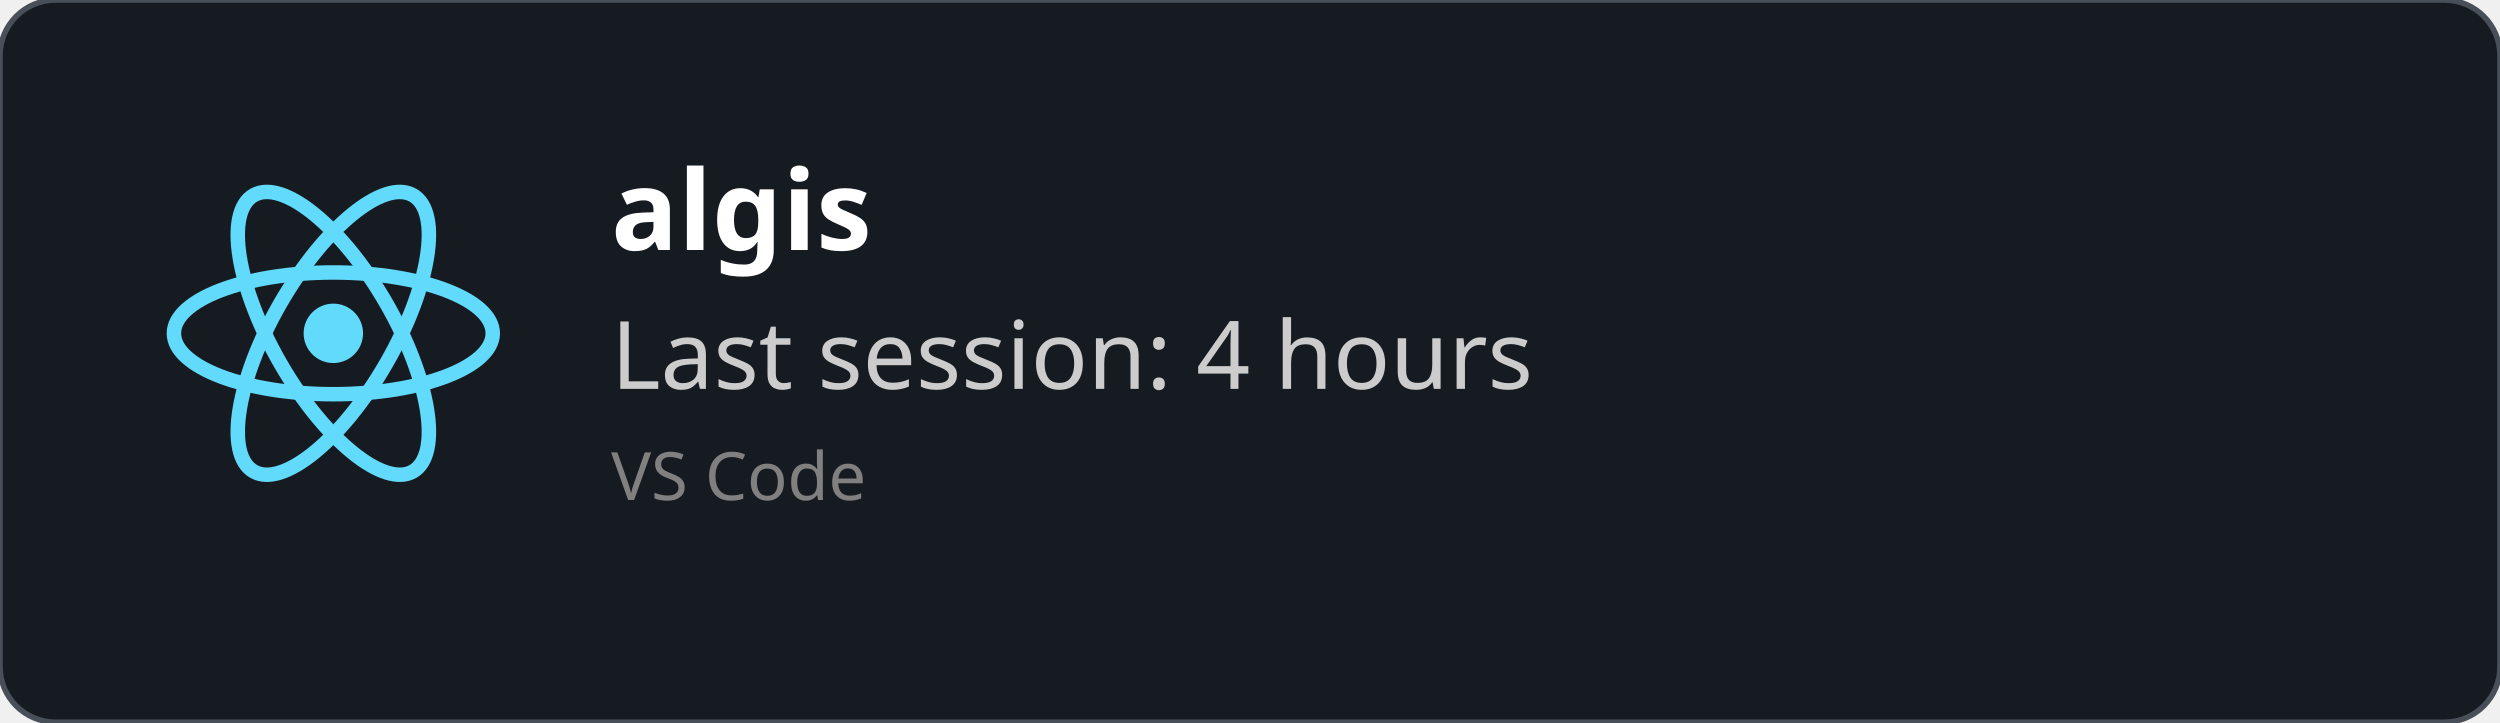
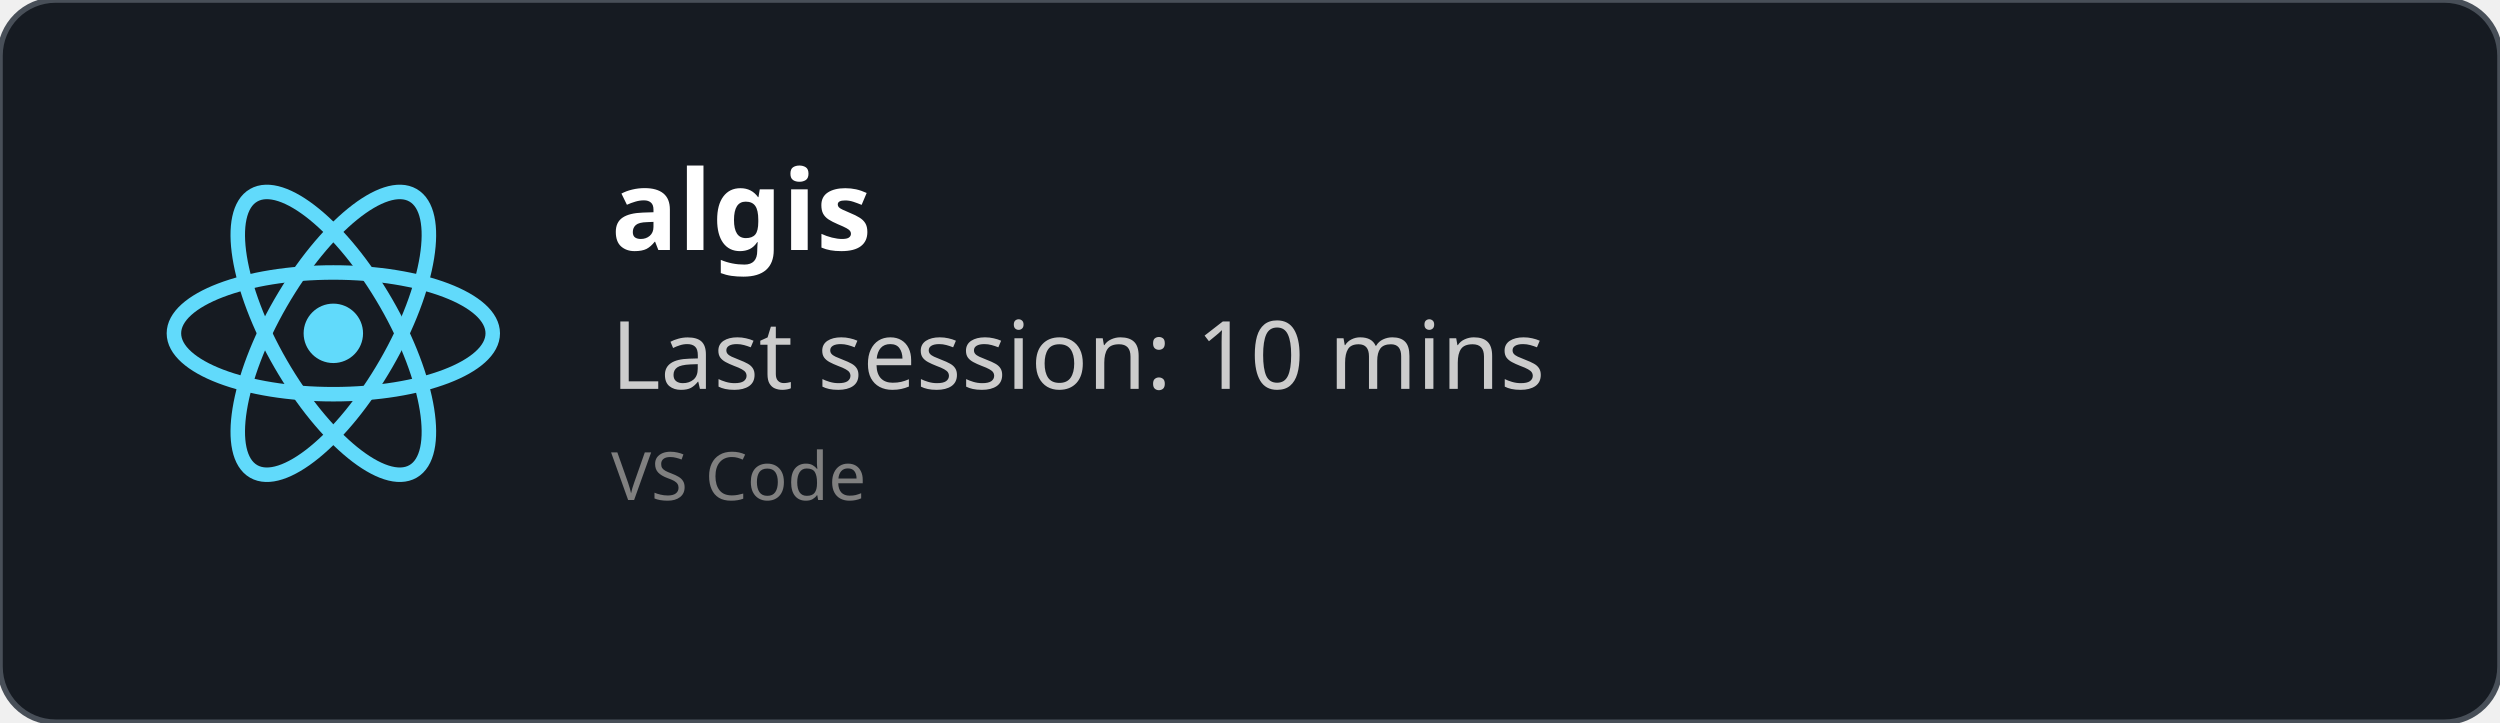
<svg xmlns="http://www.w3.org/2000/svg" width="450" height="130" viewBox="0 0 450 130" fill="none" role="img">
  <style>
    *{
        font-family: 'Segoe UI', Ubuntu, monospace
    }
    </style>
  <defs>
    <clipPath id="horizontalClip" x="20" y="20" width="500" height="200">
      <rect x="90" y="20" width="300" height="50" />
    </clipPath>
  </defs>
  <rect width="450" height="130" fill="rgba(22,27,34)" stroke="#484f58" stroke-width="1" fill-opacity="1" stroke-opacity="1" x="0" y="0" rx="10px" ry="10px">
    </rect>
  <svg height="60" width="60" x="30" y="30" viewBox="-11.5 -10.232 23 20.463">
    <circle cx="0" cy="0" r="2.05" fill="#61dafb" />
    <g stroke="#61dafb" stroke-width="1" fill="none">
      <ellipse rx="11" ry="4.2" />
      <ellipse rx="11" ry="4.2" transform="rotate(60)" />
      <ellipse rx="11" ry="4.2" transform="rotate(120)" />
    </g>
  </svg>
  <text x="110" y="45" font-size="20" clip-path="url(#horizontalClip)" font-weight="bold" font-family="Ubuntu" fill="white">
    algis
    </text>
  <text x="110" y="70" font-size="17px" font-family="Ubuntu" fill="#ccc">
-     Last session: 4 hours
+     Last session: 10 mins
    </text>
  <text x="110" y="90" font-size="12px" font-family="Ubuntu" fill="grey">
    VS Code
    </text>
</svg>
